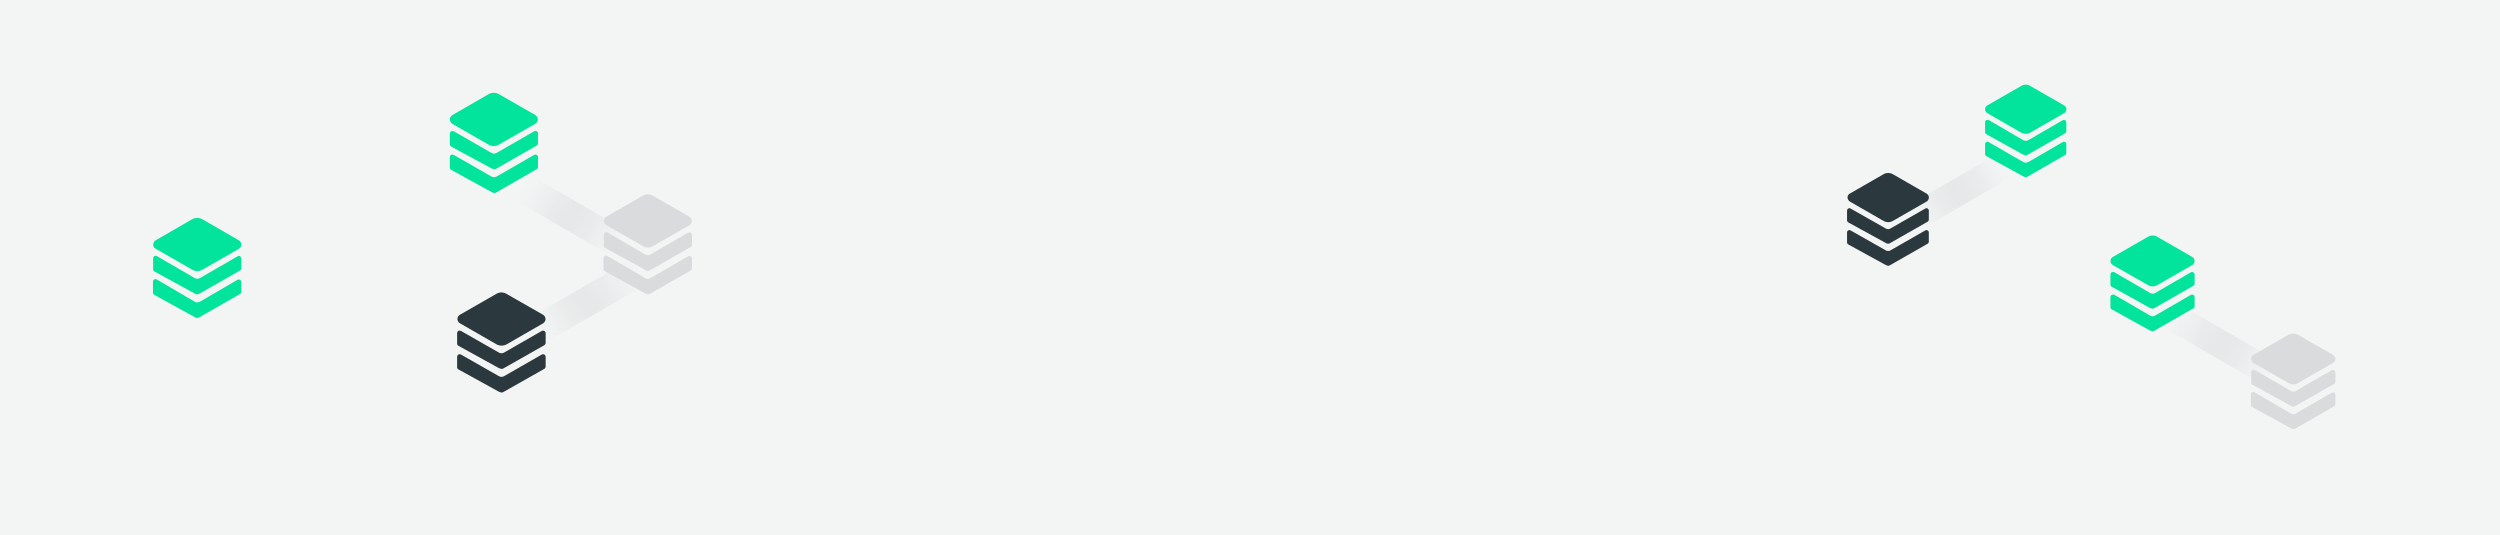
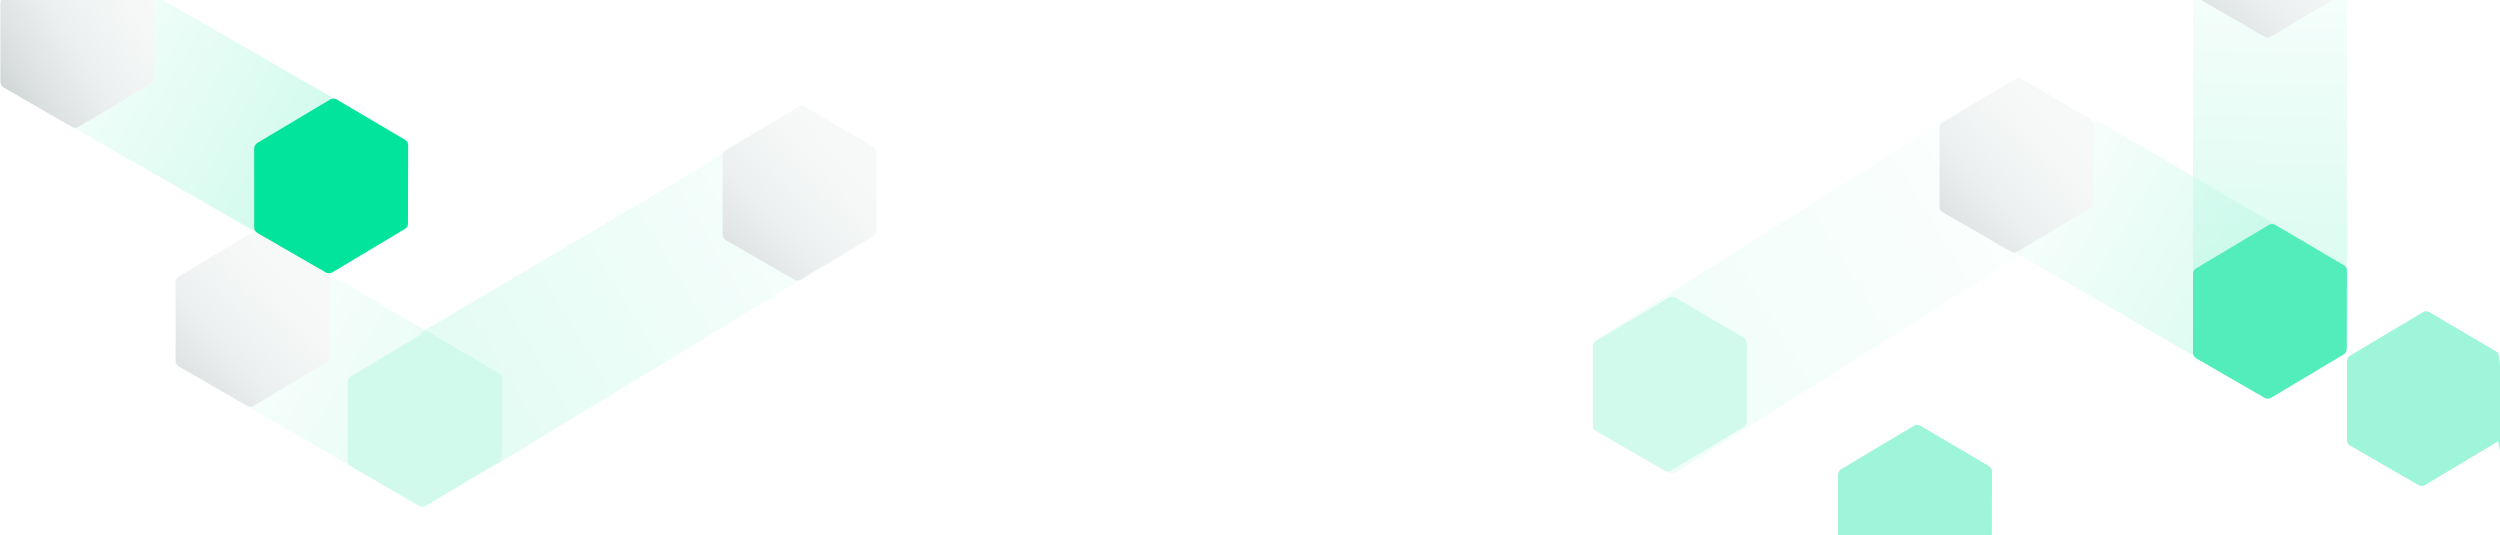
- <svg xmlns="http://www.w3.org/2000/svg" id="Layer_1" data-name="Layer 1" viewBox="0 0 1440 308">
+ <svg xmlns="http://www.w3.org/2000/svg" xmlns:xlink="http://www.w3.org/1999/xlink" id="Layer_1" data-name="Layer 1" viewBox="0 0 1440 308">
  <defs>
-     <style>.cls-1{fill:#f9fafa;}.cls-2,.cls-4{fill:#2b393f;}.cls-2{opacity:0.03;}.cls-3,.cls-6,.cls-8,.cls-9{opacity:0.5;}.cls-3{fill:url(#linear-gradient);}.cls-5{fill:#02e49b;}.cls-6{fill:url(#linear-gradient-2);}.cls-7{fill:#d9dbdc;}.cls-8{fill:url(#linear-gradient-3);}.cls-9{fill:url(#linear-gradient-4);}</style>
-     <linearGradient id="linear-gradient" x1="1241.61" y1="-4698.54" x2="1187.58" y2="-4730.83" gradientTransform="matrix(1.05, 0.5, 0.61, -0.87, 2726.13, -4599.88)" gradientUnits="userSpaceOnUse">
-       <stop offset="0" stop-color="#fff" stop-opacity="0" />
-       <stop offset="0.03" stop-color="#fafbfb" stop-opacity="0.12" />
-       <stop offset="0.09" stop-color="#f2f2f3" stop-opacity="0.35" />
-       <stop offset="0.16" stop-color="#eaebec" stop-opacity="0.55" />
-       <stop offset="0.22" stop-color="#e4e5e6" stop-opacity="0.71" />
-       <stop offset="0.28" stop-color="#dfe1e2" stop-opacity="0.84" />
-       <stop offset="0.35" stop-color="#dcdedf" stop-opacity="0.93" />
-       <stop offset="0.41" stop-color="#dadcdd" stop-opacity="0.98" />
-       <stop offset="0.48" stop-color="#d9dbdc" />
-       <stop offset="0.54" stop-color="#dadcdd" stop-opacity="0.98" />
-       <stop offset="0.61" stop-color="#dcdedf" stop-opacity="0.91" />
-       <stop offset="0.68" stop-color="#e1e2e3" stop-opacity="0.8" />
-       <stop offset="0.76" stop-color="#e7e8e8" stop-opacity="0.64" />
-       <stop offset="0.85" stop-color="#eeefef" stop-opacity="0.45" />
-       <stop offset="0.93" stop-color="#f7f8f8" stop-opacity="0.21" />
-       <stop offset="1" stop-color="#fff" stop-opacity="0" />
+     <style>.cls-1{opacity:0.18;fill:url(#linear-gradient);}.cls-14,.cls-2,.cls-3,.cls-4{opacity:0.38;}.cls-2{fill:url(#linear-gradient-2);}.cls-3{fill:url(#linear-gradient-3);}.cls-4{fill:url(#linear-gradient-4);}.cls-5{opacity:0.68;fill:url(#linear-gradient-5);}.cls-6{fill:url(#linear-gradient-6);}.cls-7{fill:url(#linear-gradient-7);}.cls-8{fill:#02e49b;}.cls-9{fill:#9ff5d9;}.cls-10{fill:#53edbb;}.cls-11{fill:url(#linear-gradient-8);}.cls-12{fill:url(#linear-gradient-9);}.cls-13{fill:#d1faed;}.cls-14{fill:url(#linear-gradient-10);}.cls-15{fill:url(#linear-gradient-11);}</style>
+     <linearGradient id="linear-gradient" x1="799.97" y1="110.59" x2="1012.74" y2="238.06" gradientTransform="matrix(-1, 0, 0, 1, 1942.83, 0)" gradientUnits="userSpaceOnUse">
+       <stop offset="0" stop-color="#ebfdf7" />
+       <stop offset="1" stop-color="#9ff5d9" />
    </linearGradient>
-     <linearGradient id="linear-gradient-2" x1="1110.12" y1="-4755.11" x2="1178.79" y2="-4793.37" gradientTransform="matrix(0.5, 0.93, 0.87, -0.54, 4861.6, -3444.88)" gradientUnits="userSpaceOnUse">
-       <stop offset="0" stop-color="#fff" stop-opacity="0" />
-       <stop offset="0.08" stop-color="#f5f6f6" stop-opacity="0.25" />
-       <stop offset="0.15" stop-color="#edeeee" stop-opacity="0.48" />
-       <stop offset="0.23" stop-color="#e6e7e8" stop-opacity="0.67" />
-       <stop offset="0.31" stop-color="#e0e2e3" stop-opacity="0.81" />
-       <stop offset="0.38" stop-color="#dcdedf" stop-opacity="0.92" />
-       <stop offset="0.45" stop-color="#dadcdd" stop-opacity="0.98" />
-       <stop offset="0.51" stop-color="#d9dbdc" />
-       <stop offset="0.56" stop-color="#dadcdd" stop-opacity="0.98" />
-       <stop offset="0.63" stop-color="#dcdedf" stop-opacity="0.91" />
-       <stop offset="0.7" stop-color="#e1e2e3" stop-opacity="0.8" />
-       <stop offset="0.78" stop-color="#e6e8e8" stop-opacity="0.65" />
-       <stop offset="0.86" stop-color="#eeefef" stop-opacity="0.45" />
-       <stop offset="0.94" stop-color="#f7f7f8" stop-opacity="0.21" />
-       <stop offset="1" stop-color="#fff" stop-opacity="0" />
+     <linearGradient id="linear-gradient-2" x1="1309.77" y1="-18.63" x2="1305.26" y2="160.45" gradientTransform="matrix(1, 0, 0, 1, 0, 0)" xlink:href="#linear-gradient" />
+     <linearGradient id="linear-gradient-3" x1="1176.99" y1="102.11" x2="1302" y2="177.01" gradientTransform="matrix(1, 0, 0, 1, 0, 0)" xlink:href="#linear-gradient" />
+     <linearGradient id="linear-gradient-4" x1="154.92" y1="188.74" x2="320.13" y2="287.26" gradientTransform="matrix(1, 0, 0, 1, 0, 0)" xlink:href="#linear-gradient" />
+     <linearGradient id="linear-gradient-5" x1="58.82" y1="30.04" x2="251.06" y2="144.68" gradientTransform="matrix(1, 0, 0, 1, 0, 0)" xlink:href="#linear-gradient" />
+     <linearGradient id="linear-gradient-6" x1="130.09" y1="-28.97" x2="-33.48" y2="70.99" gradientUnits="userSpaceOnUse">
+       <stop offset="0.04" stop-color="#f9fbfb" />
+       <stop offset="0.33" stop-color="#f6f8f8" />
+       <stop offset="0.53" stop-color="#edf0f0" />
+       <stop offset="0.7" stop-color="#dde1e2" />
+       <stop offset="0.86" stop-color="#c7cccd" />
+       <stop offset="1" stop-color="#aeb4b6" />
    </linearGradient>
-     <linearGradient id="linear-gradient-3" x1="292.61" y1="-4768.12" x2="362.23" y2="-4810.74" gradientTransform="matrix(0.5, 0.87, 0.87, -0.5, 4309.88, -2553.97)" gradientUnits="userSpaceOnUse">
-       <stop offset="0" stop-color="#fff" stop-opacity="0" />
-       <stop offset="0.06" stop-color="#f8f8f9" stop-opacity="0.18" />
-       <stop offset="0.14" stop-color="#eff0f0" stop-opacity="0.43" />
-       <stop offset="0.23" stop-color="#e7e8e9" stop-opacity="0.63" />
-       <stop offset="0.31" stop-color="#e1e2e3" stop-opacity="0.79" />
-       <stop offset="0.38" stop-color="#dddedf" stop-opacity="0.91" />
-       <stop offset="0.45" stop-color="#dadcdd" stop-opacity="0.98" />
-       <stop offset="0.51" stop-color="#d9dbdc" />
-       <stop offset="0.56" stop-color="#dadcdd" stop-opacity="0.98" />
-       <stop offset="0.63" stop-color="#dcdedf" stop-opacity="0.91" />
-       <stop offset="0.7" stop-color="#e1e2e3" stop-opacity="0.8" />
-       <stop offset="0.78" stop-color="#e6e8e8" stop-opacity="0.65" />
-       <stop offset="0.86" stop-color="#eeefef" stop-opacity="0.45" />
-       <stop offset="0.94" stop-color="#f7f7f8" stop-opacity="0.21" />
-       <stop offset="1" stop-color="#fff" stop-opacity="0" />
-     </linearGradient>
-     <linearGradient id="linear-gradient-4" x1="375.24" y1="-4817.22" x2="303.68" y2="-4860.79" gradientTransform="matrix(0.87, 0.5, 0.5, -0.87, 2464.72, -4188.31)" gradientUnits="userSpaceOnUse">
-       <stop offset="0" stop-color="#fff" stop-opacity="0" />
-       <stop offset="0.04" stop-color="#fbfbfb" stop-opacity="0.11" />
-       <stop offset="0.13" stop-color="#f1f1f2" stop-opacity="0.38" />
-       <stop offset="0.23" stop-color="#e8e9ea" stop-opacity="0.6" />
-       <stop offset="0.32" stop-color="#e2e3e4" stop-opacity="0.77" />
-       <stop offset="0.4" stop-color="#dddfe0" stop-opacity="0.9" />
-       <stop offset="0.47" stop-color="#dadcdd" stop-opacity="0.97" />
-       <stop offset="0.52" stop-color="#d9dbdc" />
-       <stop offset="0.58" stop-color="#dadcdd" stop-opacity="0.98" />
-       <stop offset="0.65" stop-color="#dcdedf" stop-opacity="0.92" />
-       <stop offset="0.71" stop-color="#e0e2e2" stop-opacity="0.82" />
-       <stop offset="0.78" stop-color="#e5e7e7" stop-opacity="0.68" />
-       <stop offset="0.85" stop-color="#ecedee" stop-opacity="0.49" />
-       <stop offset="0.93" stop-color="#f5f5f6" stop-opacity="0.27" />
-       <stop offset="1" stop-color="#fff" stop-opacity="0.01" />
-       <stop offset="1" stop-color="#fff" stop-opacity="0" />
-     </linearGradient>
+     <linearGradient id="linear-gradient-7" x1="208.28" y1="125.31" x2="61.49" y2="262.32" xlink:href="#linear-gradient-6" />
+     <linearGradient id="linear-gradient-8" x1="1224.28" y1="36.52" x2="1077.48" y2="173.53" xlink:href="#linear-gradient-6" />
+     <linearGradient id="linear-gradient-9" x1="1370.31" y1="-87.36" x2="1223.51" y2="49.65" xlink:href="#linear-gradient-6" />
+     <linearGradient id="linear-gradient-10" x1="1827.16" y1="111.04" x2="2102.5" y2="275.25" gradientTransform="matrix(-1, 0, 0, 1, 2290.07, 0)" xlink:href="#linear-gradient" />
+     <linearGradient id="linear-gradient-11" x1="523.39" y1="52.63" x2="376.6" y2="189.64" xlink:href="#linear-gradient-6" />
  </defs>
-   <rect class="cls-1" x="-19" y="-98" width="1483" height="568" />
-   <rect class="cls-2" x="-30" y="-93" width="1520" height="541" />
-   <rect class="cls-3" x="1101.8" y="101.3" width="57.8" height="15.58" transform="translate(96.9 580) rotate(-30)" />
-   <path class="cls-4" d="M1109.7,111.5l-19.5-11.2a5.3,5.3,0,0,0-5.2,0l-19.5,11.2a2.5,2.5,0,0,0-.9,3.6,2.8,2.8,0,0,0,.9,1l19.5,11.2a5.3,5.3,0,0,0,5.2,0l19.5-11.2a2.7,2.7,0,0,0,1-3.6A3.2,3.2,0,0,0,1109.7,111.5Z" />
-   <path class="cls-4" d="M1086.2,131.6a2.6,2.6,0,0,0,2.7,0l20.1-11.5a1.3,1.3,0,0,1,1.8.5,1.4,1.4,0,0,1,.2.7v5.2a1.5,1.5,0,0,1-.7,1.2l-21.9,12.5a2.4,2.4,0,0,1-2.3-.3l-21.5-11.8a1.5,1.5,0,0,1-.7-1.2v-5.6a1.4,1.4,0,0,1,1.4-1.4l.6.2Z" />
-   <path class="cls-4" d="M1086.2,144.2a2.6,2.6,0,0,0,2.7,0l20.1-11.5a1.3,1.3,0,0,1,1.8.5,1.4,1.4,0,0,1,.2.7v5.3a1.5,1.5,0,0,1-.7,1.2l-21.9,12.5c-.8.5-1.5,0-2.3-.3l-21.5-11.8a1.4,1.4,0,0,1-.7-1.2v-5.7a1.4,1.4,0,0,1,1.4-1.4l.6.2Z" />
-   <path class="cls-5" d="M1188.9,60.7l-19.5-11.2a4.9,4.9,0,0,0-5.2,0l-19.5,11.2a2.6,2.6,0,0,0,0,4.5l19.5,11.2a5.3,5.3,0,0,0,5.2,0l19.5-11.2a2.6,2.6,0,0,0,1-3.6A2.8,2.8,0,0,0,1188.9,60.7Z" />
-   <path class="cls-5" d="M1165.5,80.8a3.2,3.2,0,0,0,2.7,0l20-11.6a1.4,1.4,0,0,1,1.8.5,1.9,1.9,0,0,1,.2.7v5.2a1.5,1.5,0,0,1-.7,1.2l-21.9,12.5c-.8.5-1.5,0-2.4-.3l-21.1-11.7a1.4,1.4,0,0,1-.7-1.2V70.4a1.2,1.2,0,0,1,1.4-1.3h.6Z" />
-   <path class="cls-5" d="M1165.5,93.4a3.2,3.2,0,0,0,2.7,0l20-11.6a1.3,1.3,0,0,1,1.8.5,1.4,1.4,0,0,1,.2.7v5.2a1.2,1.2,0,0,1-.7,1.1l-21.9,12.6c-.8.4-1.5,0-2.4-.4l-21.1-11.6a1.5,1.5,0,0,1-.7-1.2V83a1.4,1.4,0,0,1,1.4-1.4l.6.2Z" />
-   <rect class="cls-6" x="1272.2" y="163.5" width="16.1" height="70.93" transform="translate(467.8 1208.2) rotate(-60)" />
-   <path class="cls-7" d="M1343.8,204.4l-20.2-11.6a5.7,5.7,0,0,0-5.4,0L1298,204.4a2.6,2.6,0,0,0-.9,3.7,2.2,2.2,0,0,0,.9,1l20.3,11.6a5.1,5.1,0,0,0,5.3,0l20.2-11.6a2.8,2.8,0,0,0,1-3.7A3.2,3.2,0,0,0,1343.8,204.4Z" />
-   <path class="cls-7" d="M1319.6,225.2a2.2,2.2,0,0,0,2.7,0l20.8-12a1.4,1.4,0,0,1,1.9.6,1.4,1.4,0,0,1,.2.7v5.3a1.5,1.5,0,0,1-.7,1.3L1321.9,234a2.3,2.3,0,0,1-2.5-.3l-22-12.1a1.2,1.2,0,0,1-.7-1.2v-5.9a1.4,1.4,0,0,1,1.2-1.5,1.8,1.8,0,0,1,1,.2Z" />
-   <path class="cls-7" d="M1319.6,238.2a2.2,2.2,0,0,0,2.7,0l20.8-12a1.3,1.3,0,0,1,1.9.5,1.9,1.9,0,0,1,.2.7v5.4a1.4,1.4,0,0,1-.7,1.2l-22.6,13a2.5,2.5,0,0,1-2.5-.4l-22.2-12.2a1.4,1.4,0,0,1-.7-1.2v-5.7a1.4,1.4,0,0,1,1-1.7,1.5,1.5,0,0,1,1.4.4Z" />
-   <path class="cls-5" d="M1262.7,148l-20.1-11.6a5.2,5.2,0,0,0-5.4,0L1217,148a2.7,2.7,0,0,0-1,3.7,4.7,4.7,0,0,0,1,1l20.2,11.5a5.2,5.2,0,0,0,5.4,0l20.1-11.5a2.8,2.8,0,0,0,1-3.8A2.2,2.2,0,0,0,1262.7,148Z" />
-   <path class="cls-5" d="M1238.5,168.8a2.8,2.8,0,0,0,2.8,0l20.7-12a1.5,1.5,0,0,1,1.9.6,1.4,1.4,0,0,1,.2.6v5.4a1.4,1.4,0,0,1-.7,1.2l-22.7,13c-.8.5-1.6,0-2.5-.3l-21.8-12.1a1.4,1.4,0,0,1-.8-1.2v-6a1.3,1.3,0,0,1,1.4-1.3h.7Z" />
-   <path class="cls-5" d="M1238.5,181.8a2.8,2.8,0,0,0,2.8,0l20.7-12a1.5,1.5,0,0,1,1.9.6,1.4,1.4,0,0,1,.2.6v5.5a1.2,1.2,0,0,1-.7,1.1l-22.7,13c-.8.5-1.6,0-2.5-.3l-21.8-12.1a1.3,1.3,0,0,1-.8-1.2v-6a1.4,1.4,0,0,1,1.4-1.3h.7Z" />
-   <rect class="cls-8" x="317.4" y="88.1" width="16.9" height="68.77" transform="translate(56.9 343.4) rotate(-60)" />
-   <rect class="cls-9" x="306.6" y="163.7" width="68.8" height="16.87" transform="translate(-40.4 193.5) rotate(-30)" />
-   <path class="cls-7" d="M397.1,124.8l-21.2-12.1a5.6,5.6,0,0,0-5.6,0l-21.1,12.1a2.9,2.9,0,0,0-1,3.9,2.4,2.4,0,0,0,1,1l21.2,12.1a5.2,5.2,0,0,0,5.6,0l21.2-12.1a2.9,2.9,0,0,0,.9-3.9A2.4,2.4,0,0,0,397.1,124.8Z" />
-   <path class="cls-7" d="M371.7,146.6a3,3,0,0,0,2.9,0L396.4,134a1.5,1.5,0,0,1,2,.6,1.9,1.9,0,0,1,.2.7v5.6a1.6,1.6,0,0,1-.7,1.3l-23.7,13.6a2.5,2.5,0,0,1-2.6-.4l-23.1-12.6a1.4,1.4,0,0,1-.7-1.2v-6.2a1.5,1.5,0,0,1,1.3-1.6,1.2,1.2,0,0,1,1,.2Z" />
-   <path class="cls-7" d="M371.7,160.2a2.6,2.6,0,0,0,2.9,0l21.8-12.6a1.5,1.5,0,0,1,2,.5,2.4,2.4,0,0,1,.2.8v5.6a1.7,1.7,0,0,1-.7,1.3l-23.7,13.5a2.4,2.4,0,0,1-2.6-.3l-23.3-12.8a1.4,1.4,0,0,1-.7-1.2v-6a1.5,1.5,0,0,1,2.5-1.4Z" />
-   <path class="cls-5" d="M308.4,66.3,287.3,54.2a6,6,0,0,0-5.8,0l-21,12.1a2.9,2.9,0,0,0-1,3.9,3.6,3.6,0,0,0,1,1.1l21,12.1a5.8,5.8,0,0,0,5.7,0l21.1-12.1a2.8,2.8,0,0,0,1.1-3.9A3.5,3.5,0,0,0,308.4,66.3Z" />
-   <path class="cls-5" d="M283.1,88.1a3,3,0,0,0,2.9,0l21.7-12.5a1.5,1.5,0,0,1,2,.5,1.2,1.2,0,0,1,.2.8v5.6a1.6,1.6,0,0,1-.7,1.3L285.6,97.3c-.8.5-1.6,0-2.5-.3L259.8,84.4a1.7,1.7,0,0,1-.7-1.3V76.9a1.4,1.4,0,0,1,1.5-1.4h.6Z" />
-   <path class="cls-5" d="M283.1,101.7a3,3,0,0,0,2.9,0l21.7-12.5a1.6,1.6,0,0,1,2,.5,1.2,1.2,0,0,1,.2.8v5.7a1.4,1.4,0,0,1-.7,1.2L285.6,111c-.8.5-1.6,0-2.5-.4L259.8,97.8a1.4,1.4,0,0,1-.7-1.2V90.5a1.5,1.5,0,0,1,1.5-1.5l.7.2Z" />
-   <path class="cls-4" d="M312.8,181.3l-21.2-12.1a5.6,5.6,0,0,0-5.6,0l-21.1,12.1a2.8,2.8,0,0,0-1,3.9,1.9,1.9,0,0,0,1,1l21.2,12.2a6.1,6.1,0,0,0,5.6,0l21.2-12.2a2.9,2.9,0,0,0,.9-3.9A3.2,3.2,0,0,0,312.8,181.3Z" />
-   <path class="cls-4" d="M287.4,203.1a3,3,0,0,0,2.9,0l21.8-12.5a1.5,1.5,0,0,1,2,.6,1.4,1.4,0,0,1,.2.7v5.6a1.7,1.7,0,0,1-.7,1.3l-23.8,13.5c-.8.5-1.6,0-2.5-.3l-23.2-12.8a1.4,1.4,0,0,1-.8-1.2v-6.1a1.5,1.5,0,0,1,1.5-1.5l.7.2Z" />
-   <path class="cls-4" d="M287.4,216.7a3,3,0,0,0,2.9,0l21.8-12.5a1.5,1.5,0,0,1,2,.6,1.4,1.4,0,0,1,.2.7v5.6a1.6,1.6,0,0,1-.7,1.3l-23.8,13.5c-.8.5-1.6,0-2.5-.3l-23.2-12.8a1.3,1.3,0,0,1-.8-1.2v-6.1a1.5,1.5,0,0,1,1.5-1.5l.7.2Z" />
-   <path class="cls-5" d="M137.5,138.4l-21.1-12.2a6.1,6.1,0,0,0-5.6,0L89.7,138.4a2.9,2.9,0,0,0-1.1,3.9,3.6,3.6,0,0,0,1.1,1l21.1,12.1a5.8,5.8,0,0,0,5.7,0l21.1-12.1a2.8,2.8,0,0,0,1-3.9A2.7,2.7,0,0,0,137.5,138.4Z" />
-   <path class="cls-5" d="M112.2,160.2a3,3,0,0,0,2.9,0l21.8-12.6a1.3,1.3,0,0,1,1.9.6.8.8,0,0,1,.2.7v5.6a1.5,1.5,0,0,1-.7,1.3l-23.7,13.5a2.5,2.5,0,0,1-2.6-.3L89,156.4a1.4,1.4,0,0,1-.8-1.3v-6.2a1.5,1.5,0,0,1,1.3-1.6,1.7,1.7,0,0,1,1,.3Z" />
-   <path class="cls-5" d="M112.2,173.8a3,3,0,0,0,2.9,0l21.8-12.7a1.5,1.5,0,0,1,1.9.6,1,1,0,0,1,.2.7v5.7a1.2,1.2,0,0,1-.7,1.2l-23.7,13.6a2.5,2.5,0,0,1-2.6-.3L88.8,169.8a1.5,1.5,0,0,1-.7-1.3v-5.9a1.5,1.5,0,0,1,2.4-1.5Z" />
+   <path class="cls-1" d="M1122.56,69.94l41.9,25a3.75,3.75,0,0,1,1.83,3.22v45.44a3.75,3.75,0,0,1-1.86,3.24L965,272.2a3.74,3.74,0,0,1-3.76,0l-41.79-25a3.74,3.74,0,0,1-1.84-3.21l-.11-45a3.74,3.74,0,0,1,1.84-3.23L1118.77,69.94A3.73,3.73,0,0,1,1122.56,69.94Z" />
+   <rect class="cls-2" x="1263.17" y="-19.73" width="88.67" height="182.3" />
+   <path class="cls-3" d="M1205.21,69.94l-41.89,25a3.74,3.74,0,0,0-1.84,3.22v45.44a3.75,3.75,0,0,0,1.86,3.24l100.51,58.26a3.74,3.74,0,0,0,3.77,0l41.79-24.95a3.71,3.71,0,0,0,1.83-3.2l.11-45a3.74,3.74,0,0,0-1.84-3.22L1209,69.94A3.73,3.73,0,0,0,1205.21,69.94Z" />
+   <path class="cls-4" d="M182.84,156.22l-41.9,24.95a3.73,3.73,0,0,0-1.84,3.22v45.44a3.72,3.72,0,0,0,1.87,3.23l100.51,58.27a3.74,3.74,0,0,0,3.76,0L287,266.36a3.76,3.76,0,0,0,1.84-3.2l.1-45a3.73,3.73,0,0,0-1.83-3.23L186.62,156.22A3.71,3.71,0,0,0,182.84,156.22Z" />
+   <path class="cls-5" d="M84.15-3.37l-41.9,25a3.74,3.74,0,0,0-1.84,3.22V70.24a3.73,3.73,0,0,0,1.87,3.24l125,71.54a3.72,3.72,0,0,0,3.76,0l41.79-24.95a3.74,3.74,0,0,0,1.83-3.21l.11-45a3.7,3.7,0,0,0-1.84-3.23l-125-72A3.73,3.73,0,0,0,84.15-3.37Z" />
+   <path class="cls-6" d="M44-26.44,2.07-1.49A3.73,3.73,0,0,0,.23,1.73V47.17A3.73,3.73,0,0,0,2.09,50.4L41.41,73.1a3.72,3.72,0,0,0,3.76,0L87,48.14a3.72,3.72,0,0,0,1.84-3.21l.11-45a3.74,3.74,0,0,0-1.84-3.23L47.75-26.44A3.73,3.73,0,0,0,44-26.44Z" />
+   <path class="cls-7" d="M144.88,134.2l-41.9,25a3.74,3.74,0,0,0-1.84,3.22v45.45a3.73,3.73,0,0,0,1.87,3.23l39.32,22.7a3.72,3.72,0,0,0,3.76,0l41.79-24.95a3.76,3.76,0,0,0,1.84-3.2l.1-45a3.71,3.71,0,0,0-1.83-3.22L148.67,134.2A3.78,3.78,0,0,0,144.88,134.2Z" />
+   <path class="cls-8" d="M190.15,57.31l-41.89,25a3.74,3.74,0,0,0-1.84,3.22v45.44a3.75,3.75,0,0,0,1.86,3.24l39.32,22.7a3.74,3.74,0,0,0,3.76,0l41.79-25a3.72,3.72,0,0,0,1.84-3.2l.11-45a3.76,3.76,0,0,0-1.84-3.23L193.94,57.31A3.73,3.73,0,0,0,190.15,57.31Z" />
+   <path class="cls-9" d="M1395.59,179.82l-41.9,25a3.73,3.73,0,0,0-1.84,3.22v45.44a3.72,3.72,0,0,0,1.87,3.23l39.32,22.7a3.72,3.72,0,0,0,3.76,0l41.79-25c1.13-.67,1.83,11.13,1.83,9.82l.11-45c0-1.33-.69-15.58-1.84-16.25l-39.32-23.15A3.71,3.71,0,0,0,1395.59,179.82Z" />
+   <path class="cls-10" d="M1306.91,129.54l-41.9,25a3.72,3.72,0,0,0-1.84,3.21v45.45a3.72,3.72,0,0,0,1.87,3.23l39.31,22.7a3.74,3.74,0,0,0,3.77,0l41.79-24.95a3.74,3.74,0,0,0,1.83-3.21l.11-45a3.74,3.74,0,0,0-1.84-3.22l-39.32-23.15A3.71,3.71,0,0,0,1306.91,129.54Z" />
+   <path class="cls-11" d="M1160.87,45.42l-41.89,25a3.74,3.74,0,0,0-1.84,3.22V119a3.74,3.74,0,0,0,1.86,3.23l39.32,22.7a3.74,3.74,0,0,0,3.76,0L1203.87,120a3.72,3.72,0,0,0,1.84-3.2l.11-45a3.76,3.76,0,0,0-1.84-3.23l-39.32-23.15A3.73,3.73,0,0,0,1160.87,45.42Z" />
+   <path class="cls-9" d="M1102.45,245.21l-41.89,25a3.74,3.74,0,0,0-1.84,3.22v45.44a3.75,3.75,0,0,0,1.86,3.24l39.32,22.7a3.74,3.74,0,0,0,3.76,0l41.79-24.95a3.72,3.72,0,0,0,1.84-3.2l.11-45a3.76,3.76,0,0,0-1.84-3.23l-39.32-23.15A3.73,3.73,0,0,0,1102.45,245.21Z" />
+   <path class="cls-12" d="M1306.91-78.46,1265-53.51a3.72,3.72,0,0,0-1.84,3.21V-4.85A3.72,3.72,0,0,0,1265-1.62l39.31,22.7a3.74,3.74,0,0,0,3.77,0l41.79-24.95a3.74,3.74,0,0,0,1.83-3.21l.11-45a3.74,3.74,0,0,0-1.84-3.22l-39.32-23.15A3.71,3.71,0,0,0,1306.91-78.46Z" />
+   <path class="cls-13" d="M961.26,171.46l-41.9,24.95a3.72,3.72,0,0,0-1.84,3.21v45.45a3.73,3.73,0,0,0,1.87,3.23L958.71,271a3.7,3.7,0,0,0,3.76,0L1004.26,246a3.74,3.74,0,0,0,1.84-3.21l.1-45a3.71,3.71,0,0,0-1.83-3.22l-39.32-23.15A3.73,3.73,0,0,0,961.26,171.46Z" />
+   <path class="cls-14" d="M445.07,74.12,487,99.07a3.73,3.73,0,0,1,1.84,3.22v40a3.74,3.74,0,0,1-1.87,3.23L286.18,267.37a3.74,3.74,0,0,1-3.77,0l-38.83-25a3.74,3.74,0,0,1-1.84-3.21l-.11-45a3.74,3.74,0,0,1,1.84-3.23L441.28,74.12A3.73,3.73,0,0,1,445.07,74.12Z" />
+   <path class="cls-13" d="M244,191.78l-41.9,24.95a3.74,3.74,0,0,0-1.84,3.22V265.4a3.73,3.73,0,0,0,1.87,3.23l39.32,22.7a3.74,3.74,0,0,0,3.76,0L287,266.36a3.76,3.76,0,0,0,1.84-3.2l.1-45a3.73,3.73,0,0,0-1.83-3.23l-39.32-23.15A3.73,3.73,0,0,0,244,191.78Z" />
+   <path class="cls-15" d="M460,61.52l-41.9,24.95a3.74,3.74,0,0,0-1.84,3.22v45.45a3.73,3.73,0,0,0,1.87,3.23l39.32,22.7a3.74,3.74,0,0,0,3.76,0l41.79-25a3.74,3.74,0,0,0,1.84-3.2l.1-45a3.71,3.71,0,0,0-1.83-3.22L463.78,61.52A3.78,3.78,0,0,0,460,61.52Z" />
</svg>
